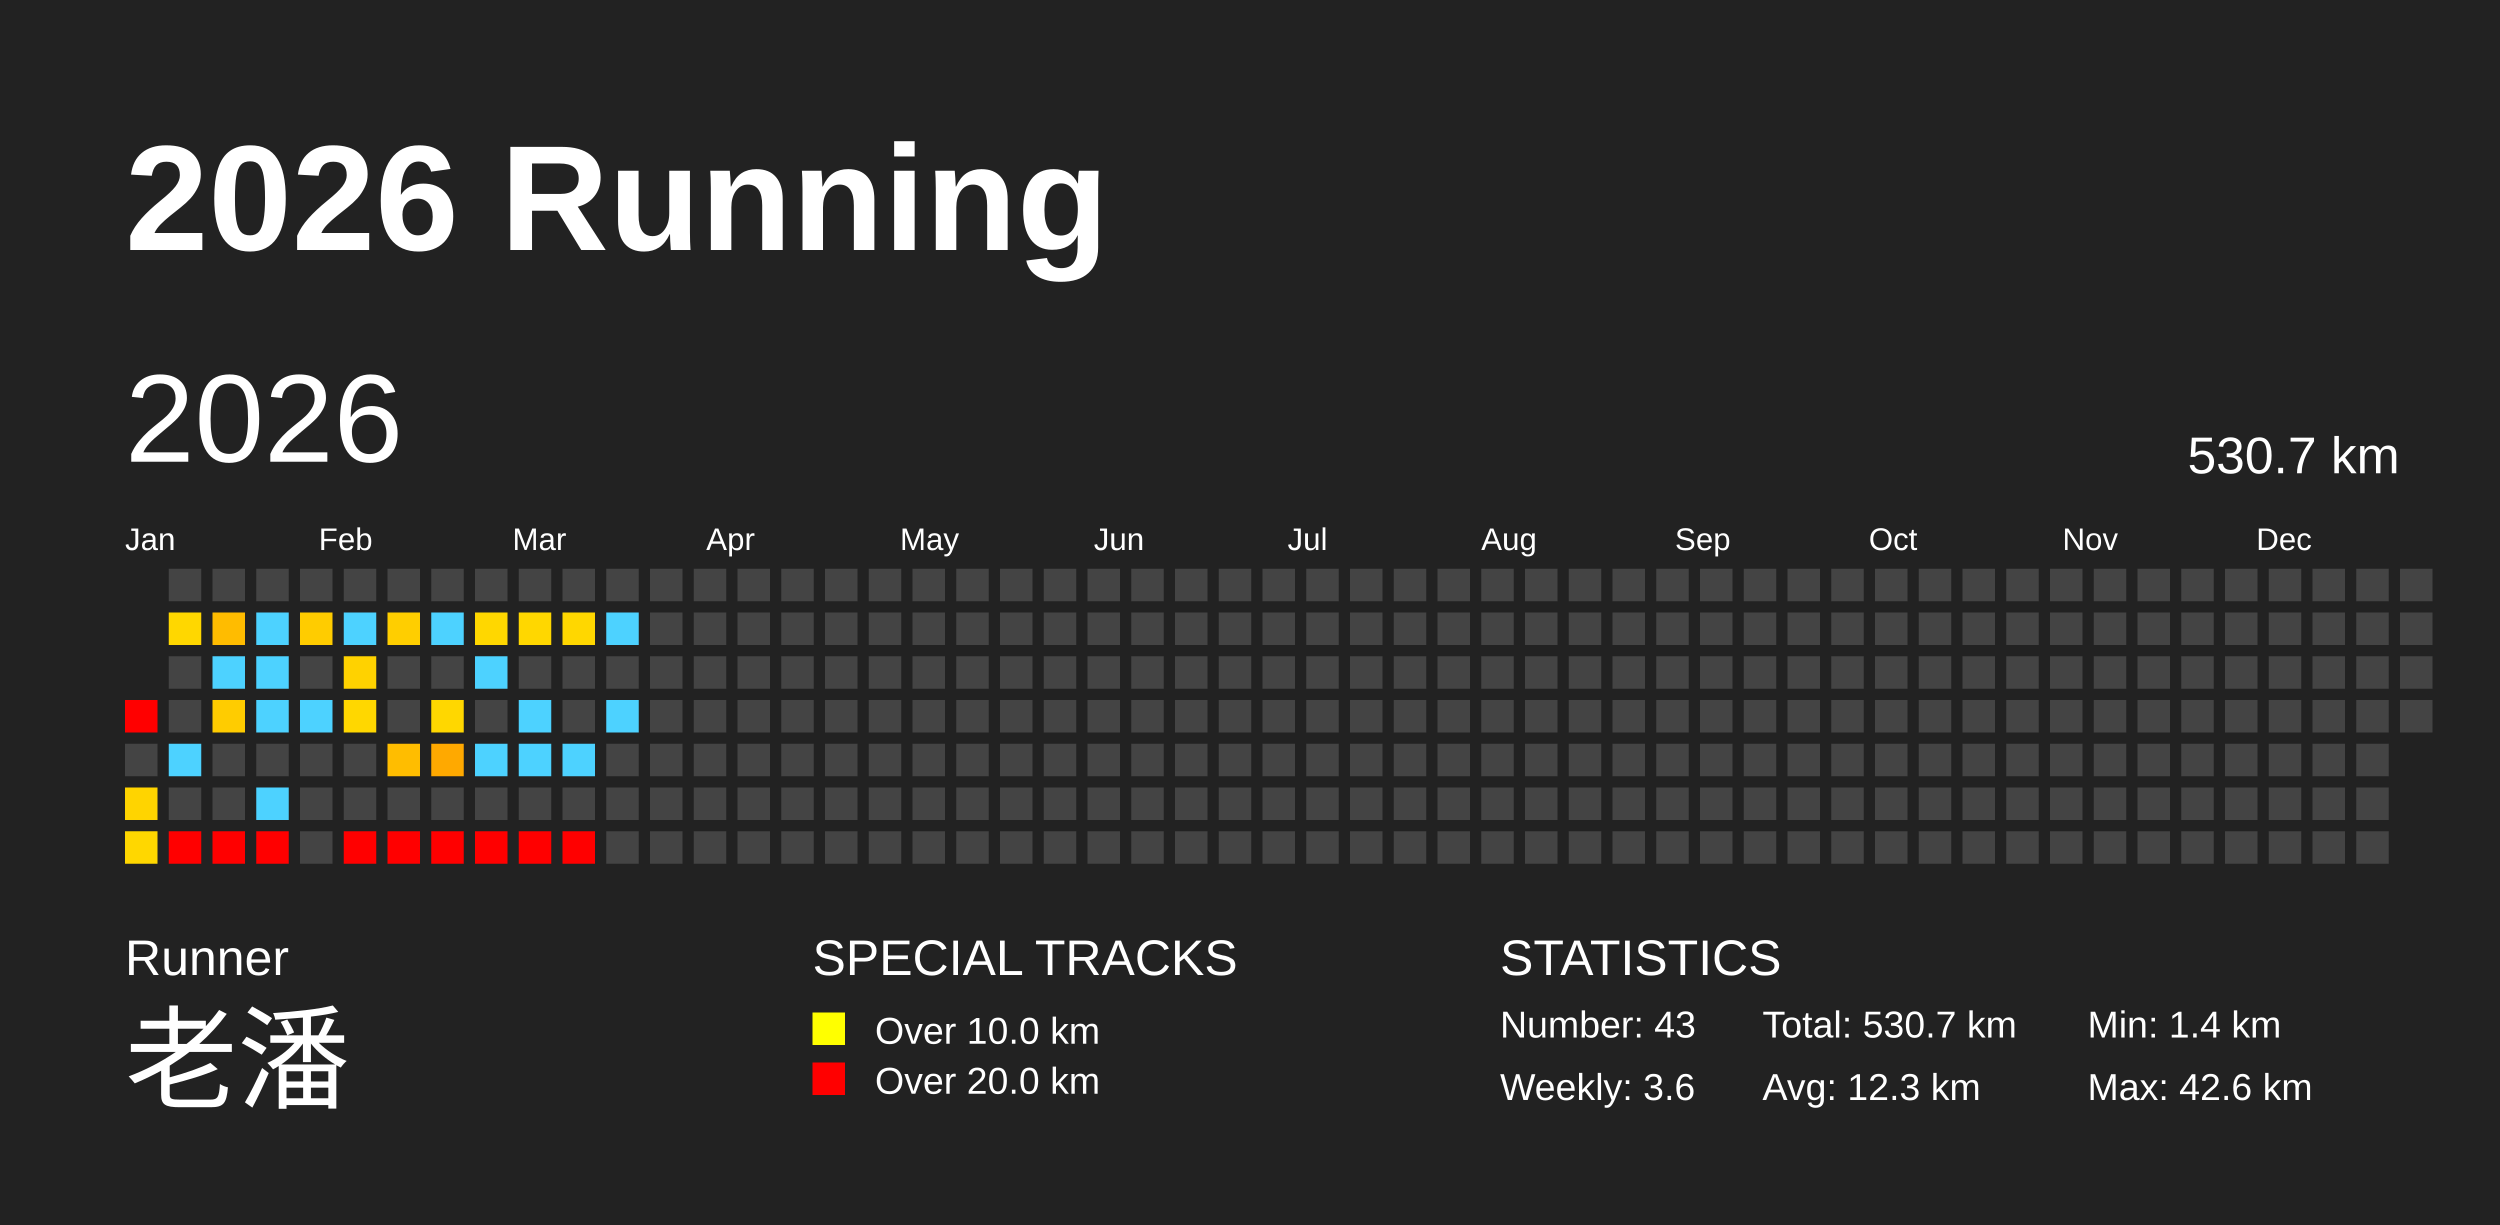
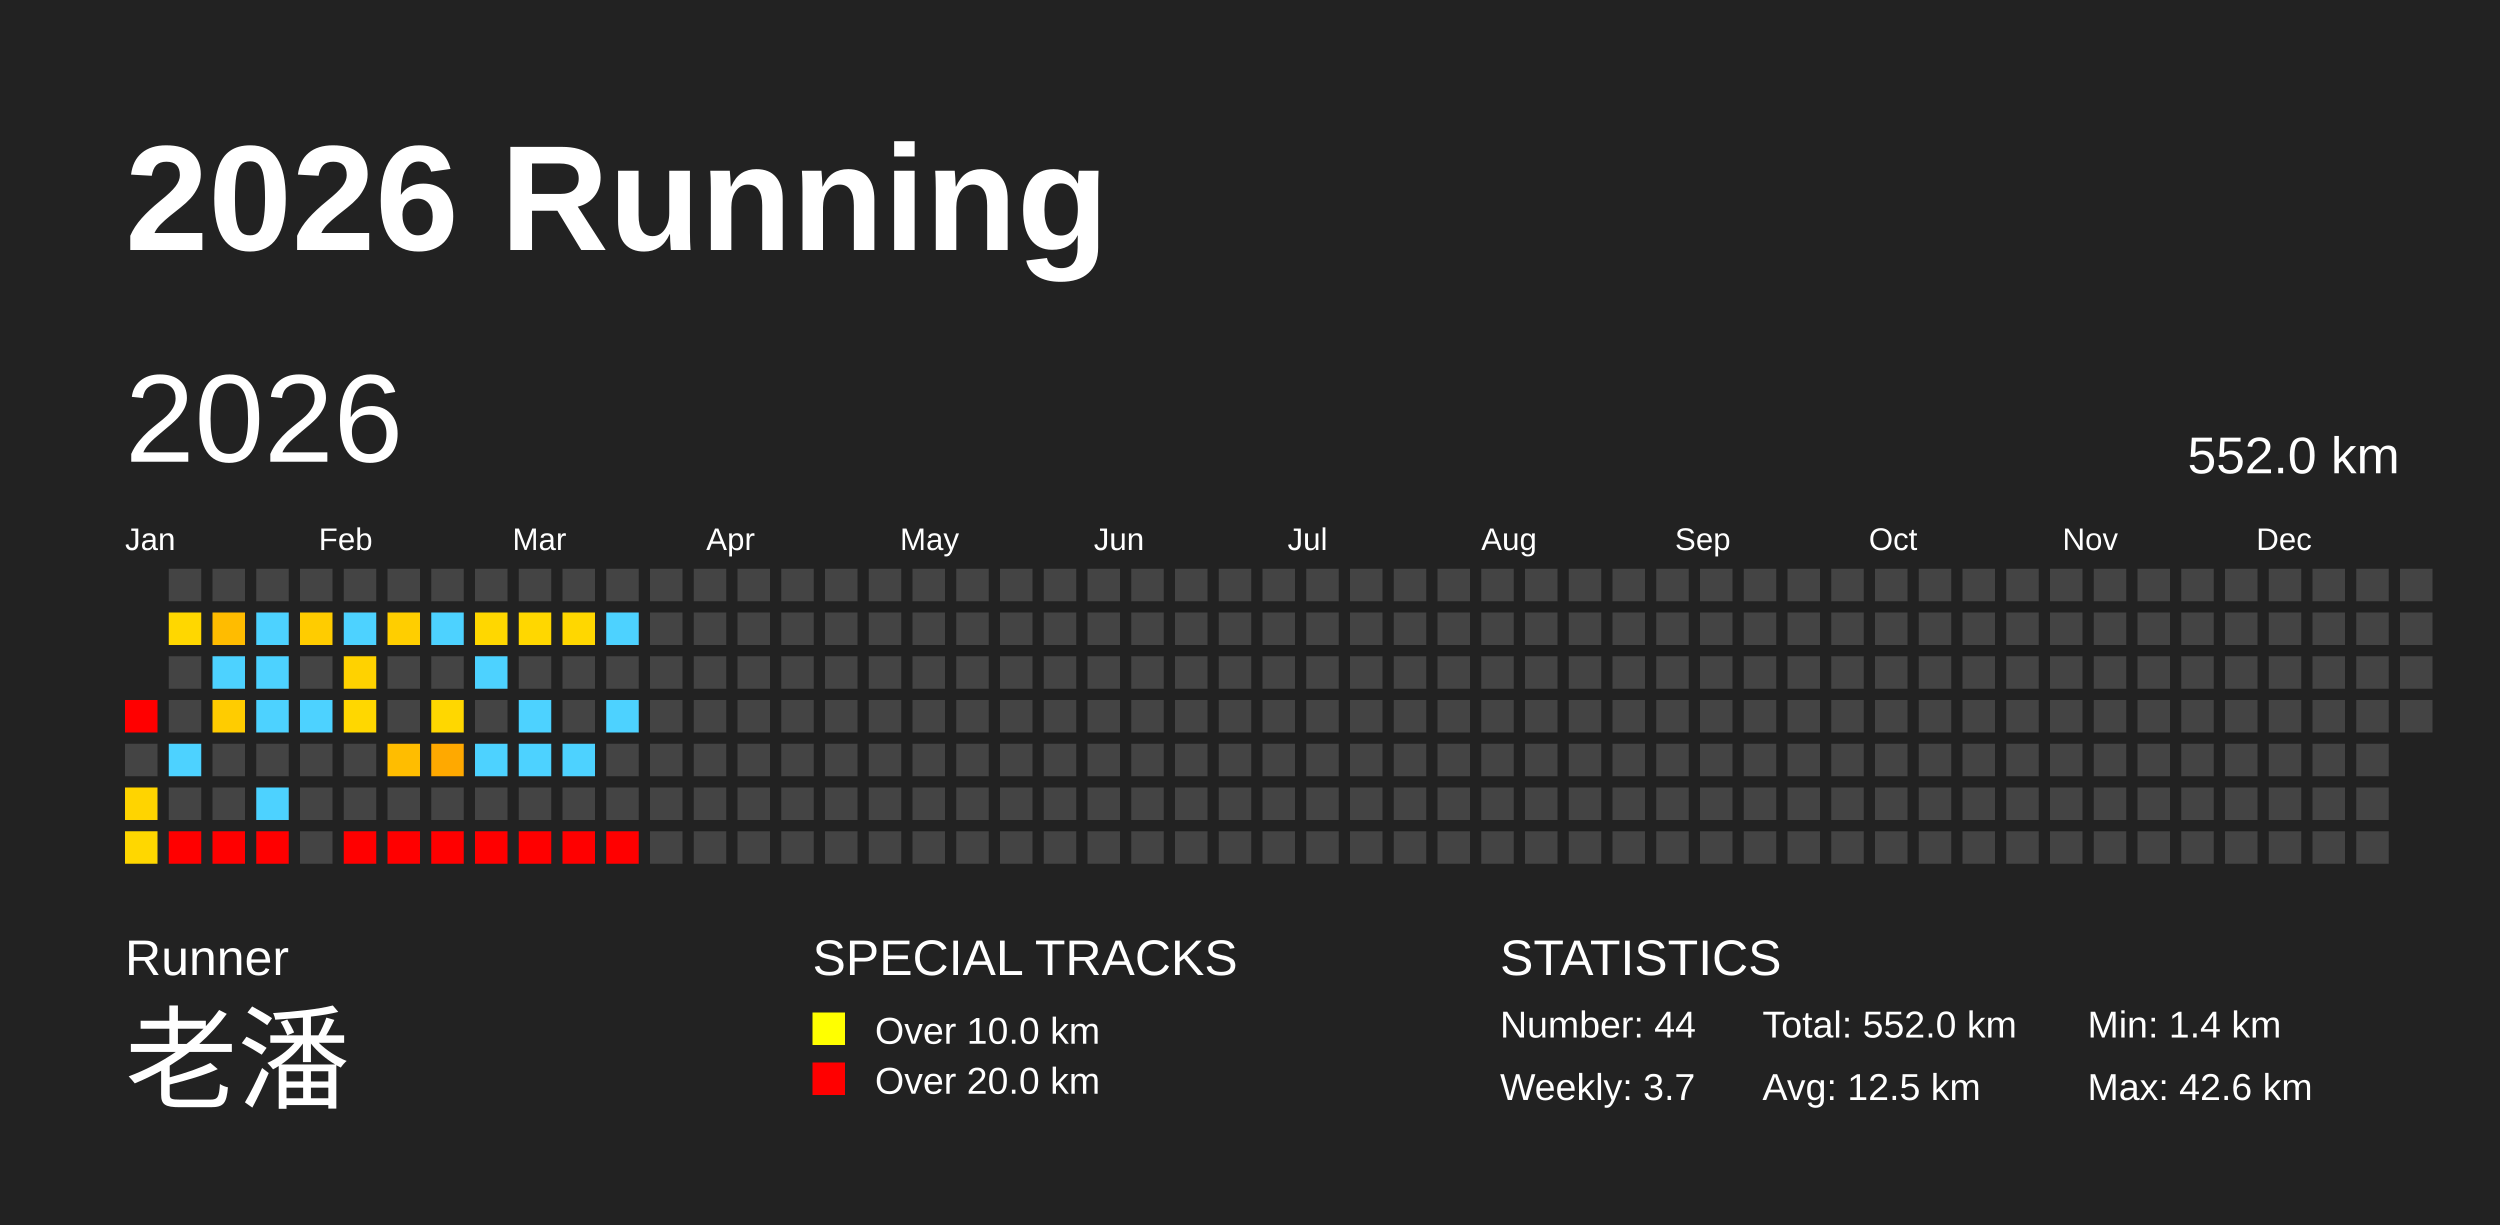
<svg xmlns="http://www.w3.org/2000/svg" baseProfile="full" height="98mm" version="1.1" viewBox="0,0,200,98" width="200mm">
  <defs />
  <rect fill="#222222" height="98" width="200" x="0" y="0" />
  <text fill="#FFFFFF" style="font-size:12px; font-family:Arial; font-weight:bold;" x="10" y="20">2026 Running</text>
  <text fill="#FFFFFF" style="font-size:4px; font-family:Arial" x="10" y="78">Runner</text>
  <text fill="#FFFFFF" style="font-size:9px; font-family:Arial" x="10" y="88">老潘</text>
  <text fill="#FFFFFF" style="font-size:4px; font-family:Arial" x="65" y="78">SPECIAL TRACKS</text>
  <rect fill="yellow" height="2.6" width="2.6" x="65" y="81" />
  <text fill="#FFFFFF" style="font-size:3px; font-family:Arial" x="70" y="83.5">Over 10.0 km</text>
  <rect fill="red" height="2.6" width="2.6" x="65" y="85" />
  <text fill="#FFFFFF" style="font-size:3px; font-family:Arial" x="70" y="87.5">Over 20.0 km</text>
  <text fill="#FFFFFF" style="font-size:4px; font-family:Arial" x="120" y="78">STATISTICS</text>
-   <text fill="#FFFFFF" style="font-size:3px; font-family:Arial" x="120" y="83">Number: 43</text>
-   <text fill="#FFFFFF" style="font-size:3px; font-family:Arial" x="120" y="88">Weekly: 3.6</text>
-   <text fill="#FFFFFF" style="font-size:3px; font-family:Arial" x="141" y="83">Total: 530.7 km</text>
-   <text fill="#FFFFFF" style="font-size:3px; font-family:Arial" x="141" y="88">Avg: 12.3 km</text>
+   <text fill="#FFFFFF" style="font-size:3px; font-family:Arial" x="120" y="83">Number: 44</text>
+   <text fill="#FFFFFF" style="font-size:3px; font-family:Arial" x="120" y="88">Weekly: 3.7</text>
+   <text fill="#FFFFFF" style="font-size:3px; font-family:Arial" x="141" y="83">Total: 552.0 km</text>
+   <text fill="#FFFFFF" style="font-size:3px; font-family:Arial" x="141" y="88">Avg: 12.5 km</text>
  <text fill="#FFFFFF" style="font-size:3px; font-family:Arial" x="167" y="83">Min: 1.4 km</text>
  <text fill="#FFFFFF" style="font-size:3px; font-family:Arial" x="167" y="88">Max: 42.6 km</text>
  <text dominant-baseline="hanging" fill="#FFFFFF" style="font-size:10.0px; font-family:Arial;" x="10" y="30">2026</text>
-   <text dominant-baseline="hanging" fill="#FFFFFF" style="font-size:4.125px; font-family:Arial;" x="175" y="35">530.7 km</text>
+   <text dominant-baseline="hanging" fill="#FFFFFF" style="font-size:4.125px; font-family:Arial;" x="175" y="35">552.0 km</text>
  <text fill="#FFFFFF" style="font-size:2.5px; font-family:Arial" x="10.0" y="44">Jan</text>
  <text fill="#FFFFFF" style="font-size:2.5px; font-family:Arial" x="25.5" y="44">Feb</text>
  <text fill="#FFFFFF" style="font-size:2.5px; font-family:Arial" x="41.0" y="44">Mar</text>
  <text fill="#FFFFFF" style="font-size:2.5px; font-family:Arial" x="56.5" y="44">Apr</text>
  <text fill="#FFFFFF" style="font-size:2.5px; font-family:Arial" x="72.0" y="44">May</text>
  <text fill="#FFFFFF" style="font-size:2.5px; font-family:Arial" x="87.5" y="44">Jun</text>
  <text fill="#FFFFFF" style="font-size:2.5px; font-family:Arial" x="103.0" y="44">Jul</text>
  <text fill="#FFFFFF" style="font-size:2.5px; font-family:Arial" x="118.5" y="44">Aug</text>
  <text fill="#FFFFFF" style="font-size:2.5px; font-family:Arial" x="134.0" y="44">Sep</text>
  <text fill="#FFFFFF" style="font-size:2.5px; font-family:Arial" x="149.5" y="44">Oct</text>
  <text fill="#FFFFFF" style="font-size:2.5px; font-family:Arial" x="165.0" y="44">Nov</text>
  <text fill="#FFFFFF" style="font-size:2.5px; font-family:Arial" x="180.5" y="44">Dec</text>
  <rect fill="red" height="2.6" width="2.6" x="10.0" y="56.0" />
  <rect fill="#444444" height="2.6" width="2.6" x="10.0" y="59.5" />
  <rect fill="#ffd400" height="2.6" width="2.6" x="10.0" y="63.0" />
  <rect fill="#ffd700" height="2.6" width="2.6" x="10.0" y="66.5" />
  <rect fill="#444444" height="2.6" width="2.6" x="13.5" y="45.5" />
  <rect fill="#ffd700" height="2.6" width="2.6" x="13.5" y="49.0" />
  <rect fill="#444444" height="2.6" width="2.6" x="13.5" y="52.5" />
  <rect fill="#444444" height="2.6" width="2.6" x="13.5" y="56.0" />
  <rect fill="#4dd2ff" height="2.6" width="2.6" x="13.5" y="59.5" />
  <rect fill="#444444" height="2.6" width="2.6" x="13.5" y="63.0" />
  <rect fill="red" height="2.6" width="2.6" x="13.5" y="66.5" />
  <rect fill="#444444" height="2.6" width="2.6" x="17.0" y="45.5" />
  <rect fill="#ffbc00" height="2.6" width="2.6" x="17.0" y="49.0" />
  <rect fill="#4dd2ff" height="2.6" width="2.6" x="17.0" y="52.5" />
  <rect fill="#ffcc00" height="2.6" width="2.6" x="17.0" y="56.0" />
  <rect fill="#444444" height="2.6" width="2.6" x="17.0" y="59.5" />
  <rect fill="#444444" height="2.6" width="2.6" x="17.0" y="63.0" />
  <rect fill="red" height="2.6" width="2.6" x="17.0" y="66.5" />
  <rect fill="#444444" height="2.6" width="2.6" x="20.5" y="45.5" />
  <rect fill="#4dd2ff" height="2.6" width="2.6" x="20.5" y="49.0" />
  <rect fill="#4dd2ff" height="2.6" width="2.6" x="20.5" y="52.5" />
  <rect fill="#4dd2ff" height="2.6" width="2.6" x="20.5" y="56.0" />
  <rect fill="#444444" height="2.6" width="2.6" x="20.5" y="59.5" />
  <rect fill="#4dd2ff" height="2.6" width="2.6" x="20.5" y="63.0" />
  <rect fill="red" height="2.6" width="2.6" x="20.5" y="66.5" />
  <rect fill="#444444" height="2.6" width="2.6" x="24.0" y="45.5" />
  <rect fill="#ffcc00" height="2.6" width="2.6" x="24.0" y="49.0" />
  <rect fill="#444444" height="2.6" width="2.6" x="24.0" y="52.5" />
  <rect fill="#4dd2ff" height="2.6" width="2.6" x="24.0" y="56.0" />
  <rect fill="#444444" height="2.6" width="2.6" x="24.0" y="59.5" />
  <rect fill="#444444" height="2.6" width="2.6" x="24.0" y="63.0" />
  <rect fill="#444444" height="2.6" width="2.6" x="24.0" y="66.5" />
  <rect fill="#444444" height="2.6" width="2.6" x="27.5" y="45.5" />
  <rect fill="#4dd2ff" height="2.6" width="2.6" x="27.5" y="49.0" />
  <rect fill="#ffd200" height="2.6" width="2.6" x="27.5" y="52.5" />
  <rect fill="#ffd700" height="2.6" width="2.6" x="27.5" y="56.0" />
  <rect fill="#444444" height="2.6" width="2.6" x="27.5" y="59.5" />
  <rect fill="#444444" height="2.6" width="2.6" x="27.5" y="63.0" />
  <rect fill="red" height="2.6" width="2.6" x="27.5" y="66.5" />
  <rect fill="#444444" height="2.6" width="2.6" x="31.0" y="45.5" />
  <rect fill="#ffce00" height="2.6" width="2.6" x="31.0" y="49.0" />
  <rect fill="#444444" height="2.6" width="2.6" x="31.0" y="52.5" />
  <rect fill="#444444" height="2.6" width="2.6" x="31.0" y="56.0" />
  <rect fill="#ffbd00" height="2.6" width="2.6" x="31.0" y="59.5" />
  <rect fill="#444444" height="2.6" width="2.6" x="31.0" y="63.0" />
  <rect fill="red" height="2.6" width="2.6" x="31.0" y="66.5" />
  <rect fill="#444444" height="2.6" width="2.6" x="34.5" y="45.5" />
  <rect fill="#4dd2ff" height="2.6" width="2.6" x="34.5" y="49.0" />
  <rect fill="#444444" height="2.6" width="2.6" x="34.5" y="52.5" />
  <rect fill="#ffd700" height="2.6" width="2.6" x="34.5" y="56.0" />
  <rect fill="#ffa900" height="2.6" width="2.6" x="34.5" y="59.5" />
  <rect fill="#444444" height="2.6" width="2.6" x="34.5" y="63.0" />
  <rect fill="red" height="2.6" width="2.6" x="34.5" y="66.5" />
  <rect fill="#444444" height="2.6" width="2.6" x="38.0" y="45.5" />
  <rect fill="#ffd700" height="2.6" width="2.6" x="38.0" y="49.0" />
  <rect fill="#4dd2ff" height="2.6" width="2.6" x="38.0" y="52.5" />
  <rect fill="#444444" height="2.6" width="2.6" x="38.0" y="56.0" />
  <rect fill="#4dd2ff" height="2.6" width="2.6" x="38.0" y="59.5" />
  <rect fill="#444444" height="2.6" width="2.6" x="38.0" y="63.0" />
  <rect fill="red" height="2.6" width="2.6" x="38.0" y="66.5" />
  <rect fill="#444444" height="2.6" width="2.6" x="41.5" y="45.5" />
  <rect fill="#ffd700" height="2.6" width="2.6" x="41.5" y="49.0" />
  <rect fill="#444444" height="2.6" width="2.6" x="41.5" y="52.5" />
  <rect fill="#4dd2ff" height="2.6" width="2.6" x="41.5" y="56.0" />
  <rect fill="#4dd2ff" height="2.6" width="2.6" x="41.5" y="59.5" />
  <rect fill="#444444" height="2.6" width="2.6" x="41.5" y="63.0" />
  <rect fill="red" height="2.6" width="2.6" x="41.5" y="66.5" />
  <rect fill="#444444" height="2.6" width="2.6" x="45.0" y="45.5" />
  <rect fill="#ffd700" height="2.6" width="2.6" x="45.0" y="49.0" />
  <rect fill="#444444" height="2.6" width="2.6" x="45.0" y="52.5" />
  <rect fill="#444444" height="2.6" width="2.6" x="45.0" y="56.0" />
  <rect fill="#4dd2ff" height="2.6" width="2.6" x="45.0" y="59.5" />
  <rect fill="#444444" height="2.6" width="2.6" x="45.0" y="63.0" />
  <rect fill="red" height="2.6" width="2.6" x="45.0" y="66.5" />
  <rect fill="#444444" height="2.6" width="2.6" x="48.5" y="45.5" />
  <rect fill="#4dd2ff" height="2.6" width="2.6" x="48.5" y="49.0" />
  <rect fill="#444444" height="2.6" width="2.6" x="48.5" y="52.5" />
  <rect fill="#4dd2ff" height="2.6" width="2.6" x="48.5" y="56.0" />
  <rect fill="#444444" height="2.6" width="2.6" x="48.5" y="59.5" />
  <rect fill="#444444" height="2.6" width="2.6" x="48.5" y="63.0" />
-   <rect fill="#444444" height="2.6" width="2.6" x="48.5" y="66.5" />
+   <rect fill="red" height="2.6" width="2.6" x="48.5" y="66.5" />
  <rect fill="#444444" height="2.6" width="2.6" x="52.0" y="45.5" />
  <rect fill="#444444" height="2.6" width="2.6" x="52.0" y="49.0" />
  <rect fill="#444444" height="2.6" width="2.6" x="52.0" y="52.5" />
  <rect fill="#444444" height="2.6" width="2.6" x="52.0" y="56.0" />
  <rect fill="#444444" height="2.6" width="2.6" x="52.0" y="59.5" />
  <rect fill="#444444" height="2.6" width="2.6" x="52.0" y="63.0" />
  <rect fill="#444444" height="2.6" width="2.6" x="52.0" y="66.5" />
  <rect fill="#444444" height="2.6" width="2.6" x="55.5" y="45.5" />
  <rect fill="#444444" height="2.6" width="2.6" x="55.5" y="49.0" />
  <rect fill="#444444" height="2.6" width="2.6" x="55.5" y="52.5" />
  <rect fill="#444444" height="2.6" width="2.6" x="55.5" y="56.0" />
  <rect fill="#444444" height="2.6" width="2.6" x="55.5" y="59.5" />
  <rect fill="#444444" height="2.6" width="2.6" x="55.5" y="63.0" />
  <rect fill="#444444" height="2.6" width="2.6" x="55.5" y="66.5" />
  <rect fill="#444444" height="2.6" width="2.6" x="59.0" y="45.5" />
  <rect fill="#444444" height="2.6" width="2.6" x="59.0" y="49.0" />
  <rect fill="#444444" height="2.6" width="2.6" x="59.0" y="52.5" />
  <rect fill="#444444" height="2.6" width="2.6" x="59.0" y="56.0" />
  <rect fill="#444444" height="2.6" width="2.6" x="59.0" y="59.5" />
  <rect fill="#444444" height="2.6" width="2.6" x="59.0" y="63.0" />
  <rect fill="#444444" height="2.6" width="2.6" x="59.0" y="66.5" />
  <rect fill="#444444" height="2.6" width="2.6" x="62.5" y="45.5" />
  <rect fill="#444444" height="2.6" width="2.6" x="62.5" y="49.0" />
  <rect fill="#444444" height="2.6" width="2.6" x="62.5" y="52.5" />
  <rect fill="#444444" height="2.6" width="2.6" x="62.5" y="56.0" />
  <rect fill="#444444" height="2.6" width="2.6" x="62.5" y="59.5" />
  <rect fill="#444444" height="2.6" width="2.6" x="62.5" y="63.0" />
  <rect fill="#444444" height="2.6" width="2.6" x="62.5" y="66.5" />
  <rect fill="#444444" height="2.6" width="2.6" x="66.0" y="45.5" />
  <rect fill="#444444" height="2.6" width="2.6" x="66.0" y="49.0" />
  <rect fill="#444444" height="2.6" width="2.6" x="66.0" y="52.5" />
  <rect fill="#444444" height="2.6" width="2.6" x="66.0" y="56.0" />
  <rect fill="#444444" height="2.6" width="2.6" x="66.0" y="59.5" />
  <rect fill="#444444" height="2.6" width="2.6" x="66.0" y="63.0" />
  <rect fill="#444444" height="2.6" width="2.6" x="66.0" y="66.5" />
  <rect fill="#444444" height="2.6" width="2.6" x="69.5" y="45.5" />
  <rect fill="#444444" height="2.6" width="2.6" x="69.5" y="49.0" />
  <rect fill="#444444" height="2.6" width="2.6" x="69.5" y="52.5" />
  <rect fill="#444444" height="2.6" width="2.6" x="69.5" y="56.0" />
  <rect fill="#444444" height="2.6" width="2.6" x="69.5" y="59.5" />
  <rect fill="#444444" height="2.6" width="2.6" x="69.5" y="63.0" />
  <rect fill="#444444" height="2.6" width="2.6" x="69.5" y="66.5" />
  <rect fill="#444444" height="2.6" width="2.6" x="73.0" y="45.5" />
  <rect fill="#444444" height="2.6" width="2.6" x="73.0" y="49.0" />
  <rect fill="#444444" height="2.6" width="2.6" x="73.0" y="52.5" />
  <rect fill="#444444" height="2.6" width="2.6" x="73.0" y="56.0" />
  <rect fill="#444444" height="2.6" width="2.6" x="73.0" y="59.5" />
  <rect fill="#444444" height="2.6" width="2.6" x="73.0" y="63.0" />
  <rect fill="#444444" height="2.6" width="2.6" x="73.0" y="66.5" />
  <rect fill="#444444" height="2.6" width="2.6" x="76.5" y="45.5" />
  <rect fill="#444444" height="2.6" width="2.6" x="76.5" y="49.0" />
  <rect fill="#444444" height="2.6" width="2.6" x="76.5" y="52.5" />
  <rect fill="#444444" height="2.6" width="2.6" x="76.5" y="56.0" />
  <rect fill="#444444" height="2.6" width="2.6" x="76.5" y="59.5" />
  <rect fill="#444444" height="2.6" width="2.6" x="76.5" y="63.0" />
  <rect fill="#444444" height="2.6" width="2.6" x="76.5" y="66.5" />
  <rect fill="#444444" height="2.6" width="2.6" x="80.0" y="45.5" />
  <rect fill="#444444" height="2.6" width="2.6" x="80.0" y="49.0" />
  <rect fill="#444444" height="2.6" width="2.6" x="80.0" y="52.5" />
  <rect fill="#444444" height="2.6" width="2.6" x="80.0" y="56.0" />
  <rect fill="#444444" height="2.6" width="2.6" x="80.0" y="59.5" />
  <rect fill="#444444" height="2.6" width="2.6" x="80.0" y="63.0" />
  <rect fill="#444444" height="2.6" width="2.6" x="80.0" y="66.5" />
  <rect fill="#444444" height="2.6" width="2.6" x="83.5" y="45.5" />
  <rect fill="#444444" height="2.6" width="2.6" x="83.5" y="49.0" />
  <rect fill="#444444" height="2.6" width="2.6" x="83.5" y="52.5" />
  <rect fill="#444444" height="2.6" width="2.6" x="83.5" y="56.0" />
  <rect fill="#444444" height="2.6" width="2.6" x="83.5" y="59.5" />
  <rect fill="#444444" height="2.6" width="2.6" x="83.5" y="63.0" />
  <rect fill="#444444" height="2.6" width="2.6" x="83.5" y="66.5" />
  <rect fill="#444444" height="2.6" width="2.6" x="87.0" y="45.5" />
  <rect fill="#444444" height="2.6" width="2.6" x="87.0" y="49.0" />
  <rect fill="#444444" height="2.6" width="2.6" x="87.0" y="52.5" />
  <rect fill="#444444" height="2.6" width="2.6" x="87.0" y="56.0" />
  <rect fill="#444444" height="2.6" width="2.6" x="87.0" y="59.5" />
  <rect fill="#444444" height="2.6" width="2.6" x="87.0" y="63.0" />
  <rect fill="#444444" height="2.6" width="2.6" x="87.0" y="66.5" />
  <rect fill="#444444" height="2.6" width="2.6" x="90.5" y="45.5" />
  <rect fill="#444444" height="2.6" width="2.6" x="90.5" y="49.0" />
  <rect fill="#444444" height="2.6" width="2.6" x="90.5" y="52.5" />
  <rect fill="#444444" height="2.6" width="2.6" x="90.5" y="56.0" />
  <rect fill="#444444" height="2.6" width="2.6" x="90.5" y="59.5" />
  <rect fill="#444444" height="2.6" width="2.6" x="90.5" y="63.0" />
  <rect fill="#444444" height="2.6" width="2.6" x="90.5" y="66.5" />
  <rect fill="#444444" height="2.6" width="2.6" x="94.0" y="45.5" />
  <rect fill="#444444" height="2.6" width="2.6" x="94.0" y="49.0" />
  <rect fill="#444444" height="2.6" width="2.6" x="94.0" y="52.5" />
  <rect fill="#444444" height="2.6" width="2.6" x="94.0" y="56.0" />
  <rect fill="#444444" height="2.6" width="2.6" x="94.0" y="59.5" />
  <rect fill="#444444" height="2.6" width="2.6" x="94.0" y="63.0" />
  <rect fill="#444444" height="2.6" width="2.6" x="94.0" y="66.5" />
  <rect fill="#444444" height="2.6" width="2.6" x="97.5" y="45.5" />
  <rect fill="#444444" height="2.6" width="2.6" x="97.5" y="49.0" />
  <rect fill="#444444" height="2.6" width="2.6" x="97.5" y="52.5" />
  <rect fill="#444444" height="2.6" width="2.6" x="97.5" y="56.0" />
  <rect fill="#444444" height="2.6" width="2.6" x="97.5" y="59.5" />
  <rect fill="#444444" height="2.6" width="2.6" x="97.5" y="63.0" />
  <rect fill="#444444" height="2.6" width="2.6" x="97.5" y="66.5" />
  <rect fill="#444444" height="2.6" width="2.6" x="101.0" y="45.5" />
  <rect fill="#444444" height="2.6" width="2.6" x="101.0" y="49.0" />
  <rect fill="#444444" height="2.6" width="2.6" x="101.0" y="52.5" />
  <rect fill="#444444" height="2.6" width="2.6" x="101.0" y="56.0" />
  <rect fill="#444444" height="2.6" width="2.6" x="101.0" y="59.5" />
  <rect fill="#444444" height="2.6" width="2.6" x="101.0" y="63.0" />
  <rect fill="#444444" height="2.6" width="2.6" x="101.0" y="66.5" />
  <rect fill="#444444" height="2.6" width="2.6" x="104.5" y="45.5" />
  <rect fill="#444444" height="2.6" width="2.6" x="104.5" y="49.0" />
  <rect fill="#444444" height="2.6" width="2.6" x="104.5" y="52.5" />
  <rect fill="#444444" height="2.6" width="2.6" x="104.5" y="56.0" />
  <rect fill="#444444" height="2.6" width="2.6" x="104.5" y="59.5" />
  <rect fill="#444444" height="2.6" width="2.6" x="104.5" y="63.0" />
  <rect fill="#444444" height="2.6" width="2.6" x="104.5" y="66.5" />
  <rect fill="#444444" height="2.6" width="2.6" x="108.0" y="45.5" />
  <rect fill="#444444" height="2.6" width="2.6" x="108.0" y="49.0" />
  <rect fill="#444444" height="2.6" width="2.6" x="108.0" y="52.5" />
  <rect fill="#444444" height="2.6" width="2.6" x="108.0" y="56.0" />
  <rect fill="#444444" height="2.6" width="2.6" x="108.0" y="59.5" />
  <rect fill="#444444" height="2.6" width="2.6" x="108.0" y="63.0" />
  <rect fill="#444444" height="2.6" width="2.6" x="108.0" y="66.5" />
  <rect fill="#444444" height="2.6" width="2.6" x="111.5" y="45.5" />
  <rect fill="#444444" height="2.6" width="2.6" x="111.5" y="49.0" />
  <rect fill="#444444" height="2.6" width="2.6" x="111.5" y="52.5" />
  <rect fill="#444444" height="2.6" width="2.6" x="111.5" y="56.0" />
  <rect fill="#444444" height="2.6" width="2.6" x="111.5" y="59.5" />
  <rect fill="#444444" height="2.6" width="2.6" x="111.5" y="63.0" />
  <rect fill="#444444" height="2.6" width="2.6" x="111.5" y="66.5" />
  <rect fill="#444444" height="2.6" width="2.6" x="115.0" y="45.5" />
  <rect fill="#444444" height="2.6" width="2.6" x="115.0" y="49.0" />
  <rect fill="#444444" height="2.6" width="2.6" x="115.0" y="52.5" />
  <rect fill="#444444" height="2.6" width="2.6" x="115.0" y="56.0" />
  <rect fill="#444444" height="2.6" width="2.6" x="115.0" y="59.5" />
  <rect fill="#444444" height="2.6" width="2.6" x="115.0" y="63.0" />
  <rect fill="#444444" height="2.6" width="2.6" x="115.0" y="66.5" />
  <rect fill="#444444" height="2.6" width="2.6" x="118.5" y="45.5" />
  <rect fill="#444444" height="2.6" width="2.6" x="118.5" y="49.0" />
  <rect fill="#444444" height="2.6" width="2.6" x="118.5" y="52.5" />
  <rect fill="#444444" height="2.6" width="2.6" x="118.5" y="56.0" />
  <rect fill="#444444" height="2.6" width="2.6" x="118.5" y="59.5" />
  <rect fill="#444444" height="2.6" width="2.6" x="118.5" y="63.0" />
  <rect fill="#444444" height="2.6" width="2.6" x="118.5" y="66.5" />
  <rect fill="#444444" height="2.6" width="2.6" x="122.0" y="45.5" />
  <rect fill="#444444" height="2.6" width="2.6" x="122.0" y="49.0" />
  <rect fill="#444444" height="2.6" width="2.6" x="122.0" y="52.5" />
  <rect fill="#444444" height="2.6" width="2.6" x="122.0" y="56.0" />
  <rect fill="#444444" height="2.6" width="2.6" x="122.0" y="59.5" />
  <rect fill="#444444" height="2.6" width="2.6" x="122.0" y="63.0" />
  <rect fill="#444444" height="2.6" width="2.6" x="122.0" y="66.5" />
  <rect fill="#444444" height="2.6" width="2.6" x="125.5" y="45.5" />
  <rect fill="#444444" height="2.6" width="2.6" x="125.5" y="49.0" />
  <rect fill="#444444" height="2.6" width="2.6" x="125.5" y="52.5" />
  <rect fill="#444444" height="2.6" width="2.6" x="125.5" y="56.0" />
  <rect fill="#444444" height="2.6" width="2.6" x="125.5" y="59.5" />
  <rect fill="#444444" height="2.6" width="2.6" x="125.5" y="63.0" />
  <rect fill="#444444" height="2.6" width="2.6" x="125.5" y="66.5" />
  <rect fill="#444444" height="2.6" width="2.6" x="129.0" y="45.5" />
  <rect fill="#444444" height="2.6" width="2.6" x="129.0" y="49.0" />
  <rect fill="#444444" height="2.6" width="2.6" x="129.0" y="52.5" />
  <rect fill="#444444" height="2.6" width="2.6" x="129.0" y="56.0" />
  <rect fill="#444444" height="2.6" width="2.6" x="129.0" y="59.5" />
  <rect fill="#444444" height="2.6" width="2.6" x="129.0" y="63.0" />
  <rect fill="#444444" height="2.6" width="2.6" x="129.0" y="66.5" />
  <rect fill="#444444" height="2.6" width="2.6" x="132.5" y="45.5" />
  <rect fill="#444444" height="2.6" width="2.6" x="132.5" y="49.0" />
  <rect fill="#444444" height="2.6" width="2.6" x="132.5" y="52.5" />
  <rect fill="#444444" height="2.6" width="2.6" x="132.5" y="56.0" />
  <rect fill="#444444" height="2.6" width="2.6" x="132.5" y="59.5" />
  <rect fill="#444444" height="2.6" width="2.6" x="132.5" y="63.0" />
  <rect fill="#444444" height="2.6" width="2.6" x="132.5" y="66.5" />
  <rect fill="#444444" height="2.6" width="2.6" x="136.0" y="45.5" />
  <rect fill="#444444" height="2.6" width="2.6" x="136.0" y="49.0" />
  <rect fill="#444444" height="2.6" width="2.6" x="136.0" y="52.5" />
  <rect fill="#444444" height="2.6" width="2.6" x="136.0" y="56.0" />
  <rect fill="#444444" height="2.6" width="2.6" x="136.0" y="59.5" />
  <rect fill="#444444" height="2.6" width="2.6" x="136.0" y="63.0" />
  <rect fill="#444444" height="2.6" width="2.6" x="136.0" y="66.5" />
  <rect fill="#444444" height="2.6" width="2.6" x="139.5" y="45.5" />
  <rect fill="#444444" height="2.6" width="2.6" x="139.5" y="49.0" />
  <rect fill="#444444" height="2.6" width="2.6" x="139.5" y="52.5" />
  <rect fill="#444444" height="2.6" width="2.6" x="139.5" y="56.0" />
  <rect fill="#444444" height="2.6" width="2.6" x="139.5" y="59.5" />
  <rect fill="#444444" height="2.6" width="2.6" x="139.5" y="63.0" />
  <rect fill="#444444" height="2.6" width="2.6" x="139.5" y="66.5" />
  <rect fill="#444444" height="2.6" width="2.6" x="143.0" y="45.5" />
  <rect fill="#444444" height="2.6" width="2.6" x="143.0" y="49.0" />
  <rect fill="#444444" height="2.6" width="2.6" x="143.0" y="52.5" />
  <rect fill="#444444" height="2.6" width="2.6" x="143.0" y="56.0" />
  <rect fill="#444444" height="2.6" width="2.6" x="143.0" y="59.5" />
  <rect fill="#444444" height="2.6" width="2.6" x="143.0" y="63.0" />
  <rect fill="#444444" height="2.6" width="2.6" x="143.0" y="66.5" />
  <rect fill="#444444" height="2.6" width="2.6" x="146.5" y="45.5" />
  <rect fill="#444444" height="2.6" width="2.6" x="146.5" y="49.0" />
  <rect fill="#444444" height="2.6" width="2.6" x="146.5" y="52.5" />
  <rect fill="#444444" height="2.6" width="2.6" x="146.5" y="56.0" />
  <rect fill="#444444" height="2.6" width="2.6" x="146.5" y="59.5" />
  <rect fill="#444444" height="2.6" width="2.6" x="146.5" y="63.0" />
  <rect fill="#444444" height="2.6" width="2.6" x="146.5" y="66.5" />
  <rect fill="#444444" height="2.6" width="2.6" x="150.0" y="45.5" />
  <rect fill="#444444" height="2.6" width="2.6" x="150.0" y="49.0" />
  <rect fill="#444444" height="2.6" width="2.6" x="150.0" y="52.5" />
  <rect fill="#444444" height="2.6" width="2.6" x="150.0" y="56.0" />
  <rect fill="#444444" height="2.6" width="2.6" x="150.0" y="59.5" />
  <rect fill="#444444" height="2.6" width="2.6" x="150.0" y="63.0" />
  <rect fill="#444444" height="2.6" width="2.6" x="150.0" y="66.5" />
  <rect fill="#444444" height="2.6" width="2.6" x="153.5" y="45.5" />
  <rect fill="#444444" height="2.6" width="2.6" x="153.5" y="49.0" />
  <rect fill="#444444" height="2.6" width="2.6" x="153.5" y="52.5" />
  <rect fill="#444444" height="2.6" width="2.6" x="153.5" y="56.0" />
  <rect fill="#444444" height="2.6" width="2.6" x="153.5" y="59.5" />
  <rect fill="#444444" height="2.6" width="2.6" x="153.5" y="63.0" />
  <rect fill="#444444" height="2.6" width="2.6" x="153.5" y="66.5" />
  <rect fill="#444444" height="2.6" width="2.6" x="157.0" y="45.5" />
  <rect fill="#444444" height="2.6" width="2.6" x="157.0" y="49.0" />
  <rect fill="#444444" height="2.6" width="2.6" x="157.0" y="52.5" />
  <rect fill="#444444" height="2.6" width="2.6" x="157.0" y="56.0" />
  <rect fill="#444444" height="2.6" width="2.6" x="157.0" y="59.5" />
  <rect fill="#444444" height="2.6" width="2.6" x="157.0" y="63.0" />
  <rect fill="#444444" height="2.6" width="2.6" x="157.0" y="66.5" />
  <rect fill="#444444" height="2.6" width="2.6" x="160.5" y="45.5" />
  <rect fill="#444444" height="2.6" width="2.6" x="160.5" y="49.0" />
  <rect fill="#444444" height="2.6" width="2.6" x="160.5" y="52.5" />
  <rect fill="#444444" height="2.6" width="2.6" x="160.5" y="56.0" />
  <rect fill="#444444" height="2.6" width="2.6" x="160.5" y="59.5" />
  <rect fill="#444444" height="2.6" width="2.6" x="160.5" y="63.0" />
  <rect fill="#444444" height="2.6" width="2.6" x="160.5" y="66.5" />
  <rect fill="#444444" height="2.6" width="2.6" x="164.0" y="45.5" />
  <rect fill="#444444" height="2.6" width="2.6" x="164.0" y="49.0" />
  <rect fill="#444444" height="2.6" width="2.6" x="164.0" y="52.5" />
  <rect fill="#444444" height="2.6" width="2.6" x="164.0" y="56.0" />
  <rect fill="#444444" height="2.6" width="2.6" x="164.0" y="59.5" />
  <rect fill="#444444" height="2.6" width="2.6" x="164.0" y="63.0" />
  <rect fill="#444444" height="2.6" width="2.6" x="164.0" y="66.5" />
  <rect fill="#444444" height="2.6" width="2.6" x="167.5" y="45.5" />
  <rect fill="#444444" height="2.6" width="2.6" x="167.5" y="49.0" />
  <rect fill="#444444" height="2.6" width="2.6" x="167.5" y="52.5" />
  <rect fill="#444444" height="2.6" width="2.6" x="167.5" y="56.0" />
  <rect fill="#444444" height="2.6" width="2.6" x="167.5" y="59.5" />
  <rect fill="#444444" height="2.6" width="2.6" x="167.5" y="63.0" />
  <rect fill="#444444" height="2.6" width="2.6" x="167.5" y="66.5" />
  <rect fill="#444444" height="2.6" width="2.6" x="171.0" y="45.5" />
  <rect fill="#444444" height="2.6" width="2.6" x="171.0" y="49.0" />
  <rect fill="#444444" height="2.6" width="2.6" x="171.0" y="52.5" />
  <rect fill="#444444" height="2.6" width="2.6" x="171.0" y="56.0" />
  <rect fill="#444444" height="2.6" width="2.6" x="171.0" y="59.5" />
  <rect fill="#444444" height="2.6" width="2.6" x="171.0" y="63.0" />
  <rect fill="#444444" height="2.6" width="2.6" x="171.0" y="66.5" />
  <rect fill="#444444" height="2.6" width="2.6" x="174.5" y="45.5" />
  <rect fill="#444444" height="2.6" width="2.6" x="174.5" y="49.0" />
  <rect fill="#444444" height="2.6" width="2.6" x="174.5" y="52.5" />
  <rect fill="#444444" height="2.6" width="2.6" x="174.5" y="56.0" />
  <rect fill="#444444" height="2.6" width="2.6" x="174.5" y="59.5" />
  <rect fill="#444444" height="2.6" width="2.6" x="174.5" y="63.0" />
  <rect fill="#444444" height="2.6" width="2.6" x="174.5" y="66.5" />
  <rect fill="#444444" height="2.6" width="2.6" x="178.0" y="45.5" />
  <rect fill="#444444" height="2.6" width="2.6" x="178.0" y="49.0" />
  <rect fill="#444444" height="2.6" width="2.6" x="178.0" y="52.5" />
  <rect fill="#444444" height="2.6" width="2.6" x="178.0" y="56.0" />
  <rect fill="#444444" height="2.6" width="2.6" x="178.0" y="59.5" />
  <rect fill="#444444" height="2.6" width="2.6" x="178.0" y="63.0" />
  <rect fill="#444444" height="2.6" width="2.6" x="178.0" y="66.5" />
  <rect fill="#444444" height="2.6" width="2.6" x="181.5" y="45.5" />
  <rect fill="#444444" height="2.6" width="2.6" x="181.5" y="49.0" />
  <rect fill="#444444" height="2.6" width="2.6" x="181.5" y="52.5" />
  <rect fill="#444444" height="2.6" width="2.6" x="181.5" y="56.0" />
  <rect fill="#444444" height="2.6" width="2.6" x="181.5" y="59.5" />
  <rect fill="#444444" height="2.6" width="2.6" x="181.5" y="63.0" />
  <rect fill="#444444" height="2.6" width="2.6" x="181.5" y="66.5" />
  <rect fill="#444444" height="2.6" width="2.6" x="185.0" y="45.5" />
  <rect fill="#444444" height="2.6" width="2.6" x="185.0" y="49.0" />
  <rect fill="#444444" height="2.6" width="2.6" x="185.0" y="52.5" />
  <rect fill="#444444" height="2.6" width="2.6" x="185.0" y="56.0" />
  <rect fill="#444444" height="2.6" width="2.6" x="185.0" y="59.5" />
  <rect fill="#444444" height="2.6" width="2.6" x="185.0" y="63.0" />
  <rect fill="#444444" height="2.6" width="2.6" x="185.0" y="66.5" />
  <rect fill="#444444" height="2.6" width="2.6" x="188.5" y="45.5" />
  <rect fill="#444444" height="2.6" width="2.6" x="188.5" y="49.0" />
  <rect fill="#444444" height="2.6" width="2.6" x="188.5" y="52.5" />
  <rect fill="#444444" height="2.6" width="2.6" x="188.5" y="56.0" />
  <rect fill="#444444" height="2.6" width="2.6" x="188.5" y="59.5" />
  <rect fill="#444444" height="2.6" width="2.6" x="188.5" y="63.0" />
  <rect fill="#444444" height="2.6" width="2.6" x="188.5" y="66.5" />
  <rect fill="#444444" height="2.6" width="2.6" x="192.0" y="45.5" />
  <rect fill="#444444" height="2.6" width="2.6" x="192.0" y="49.0" />
  <rect fill="#444444" height="2.6" width="2.6" x="192.0" y="52.5" />
  <rect fill="#444444" height="2.6" width="2.6" x="192.0" y="56.0" />
</svg>
